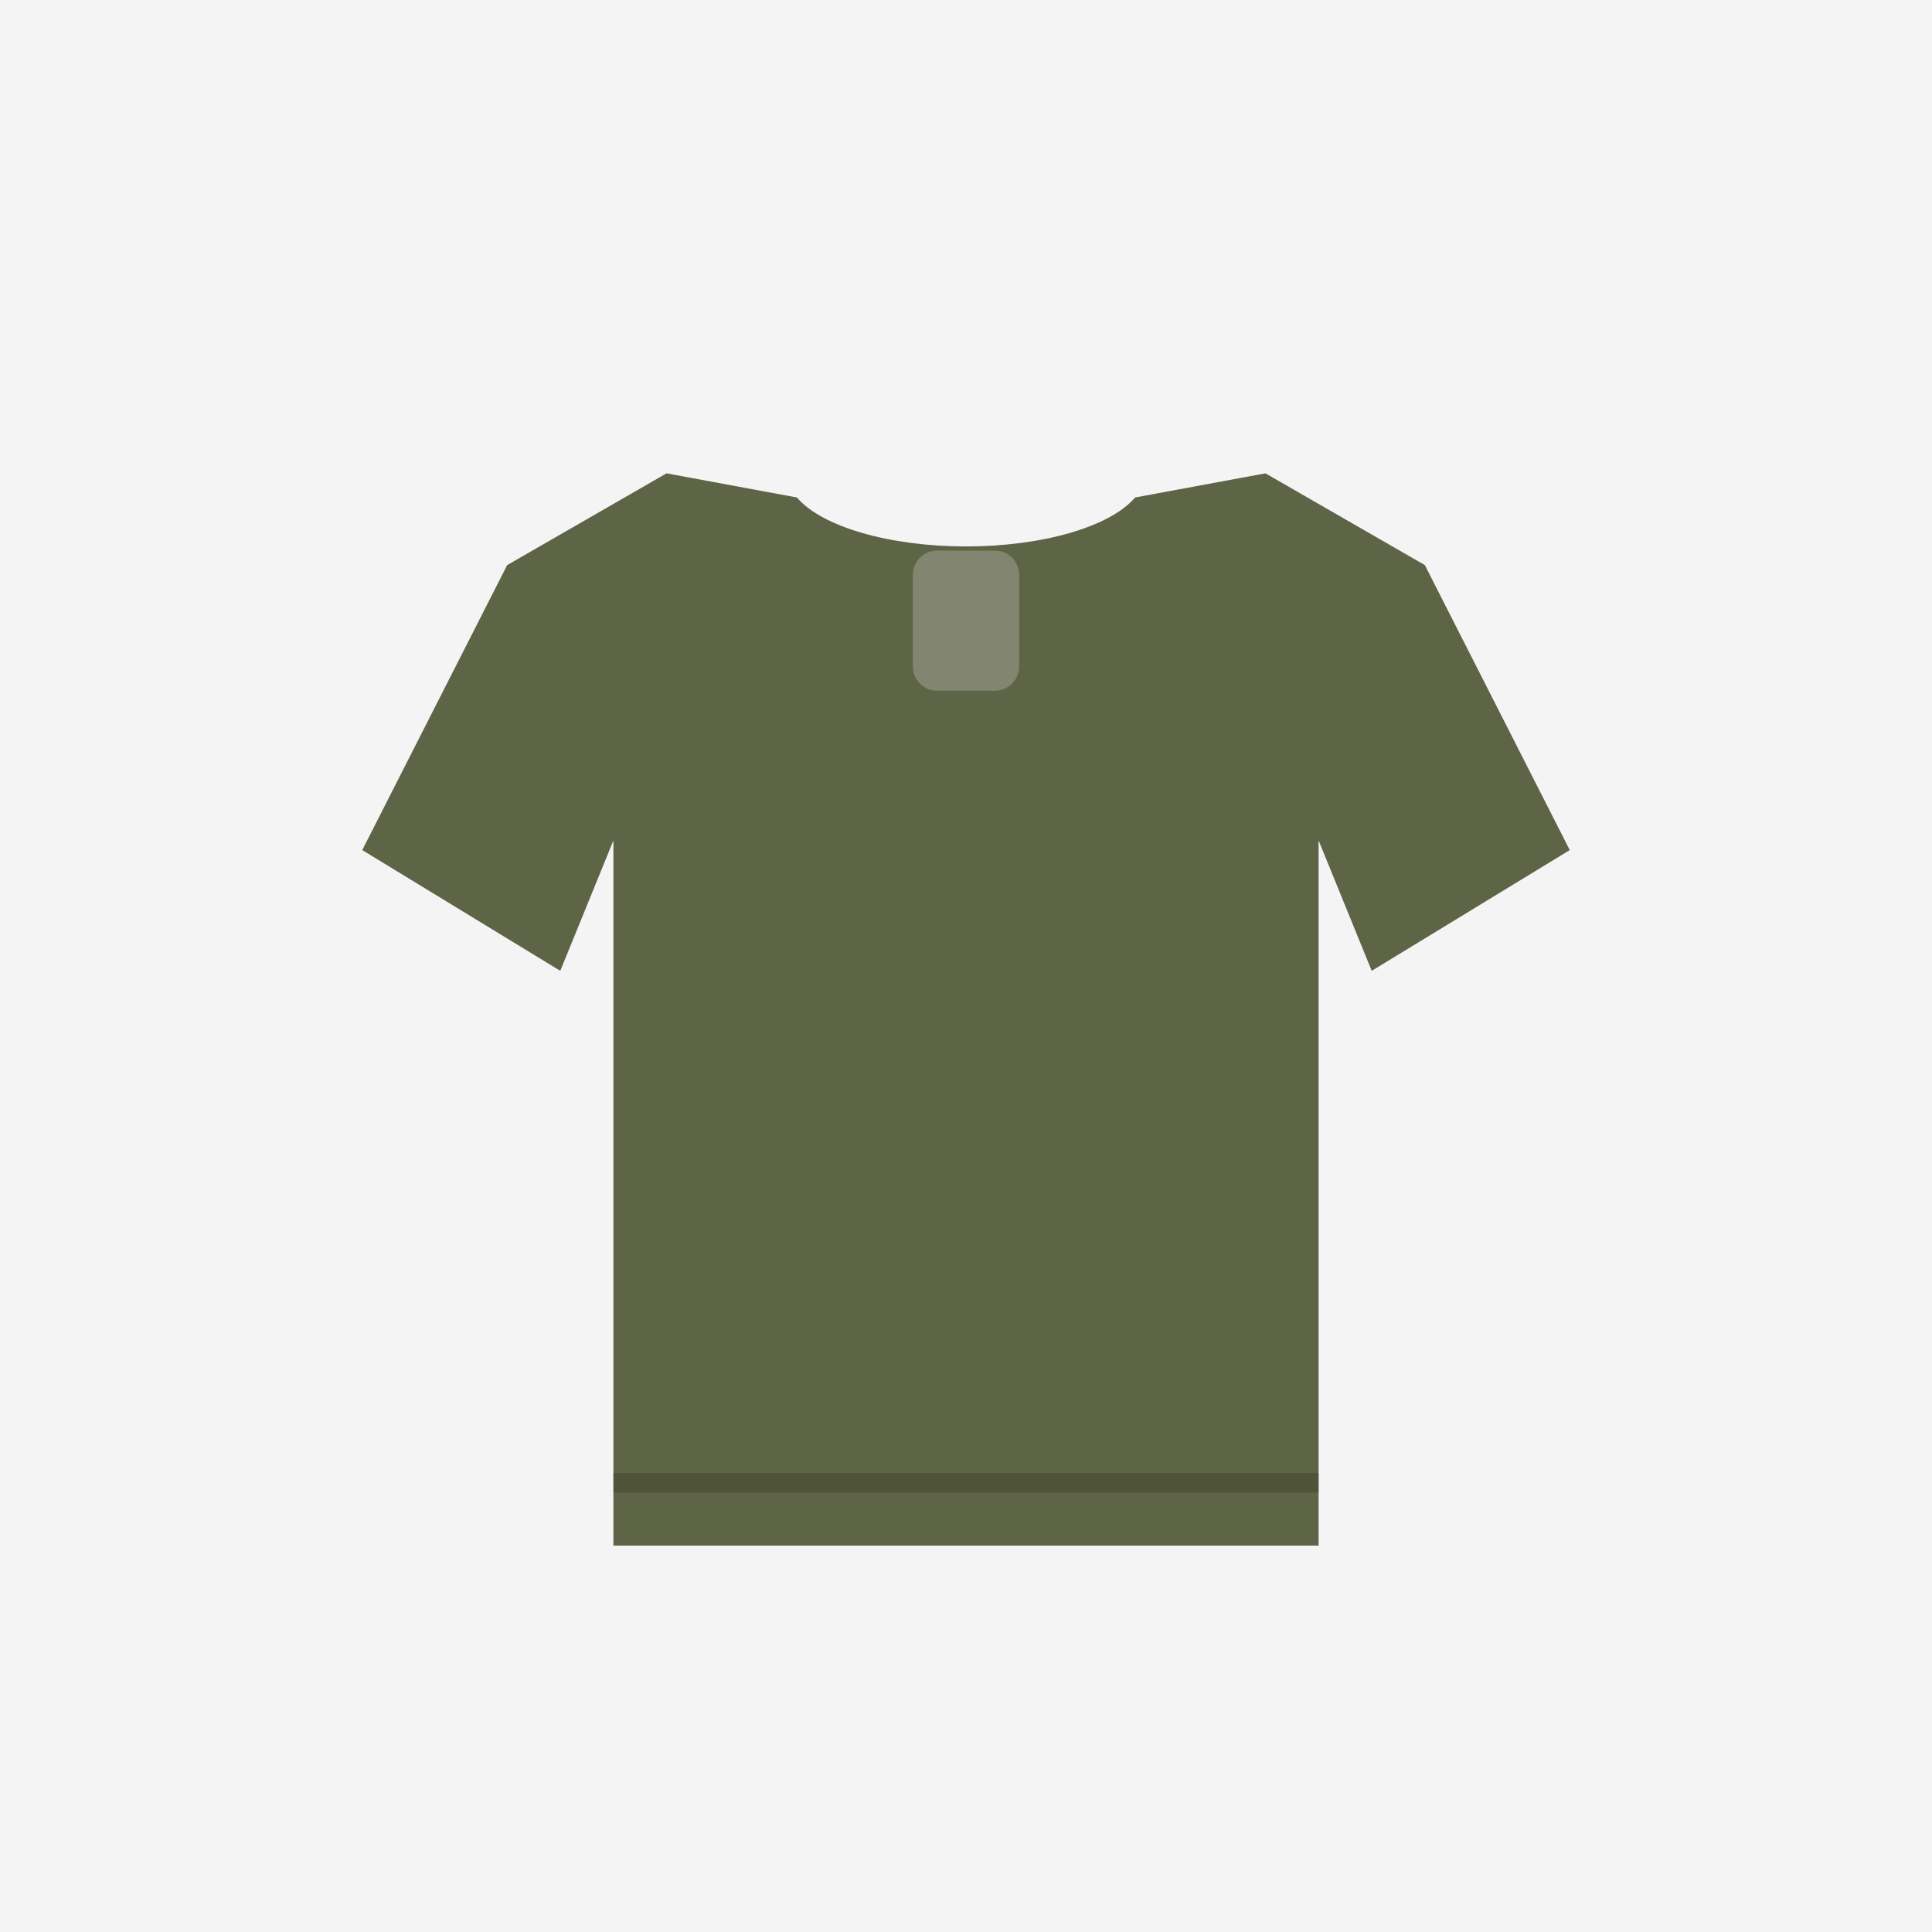
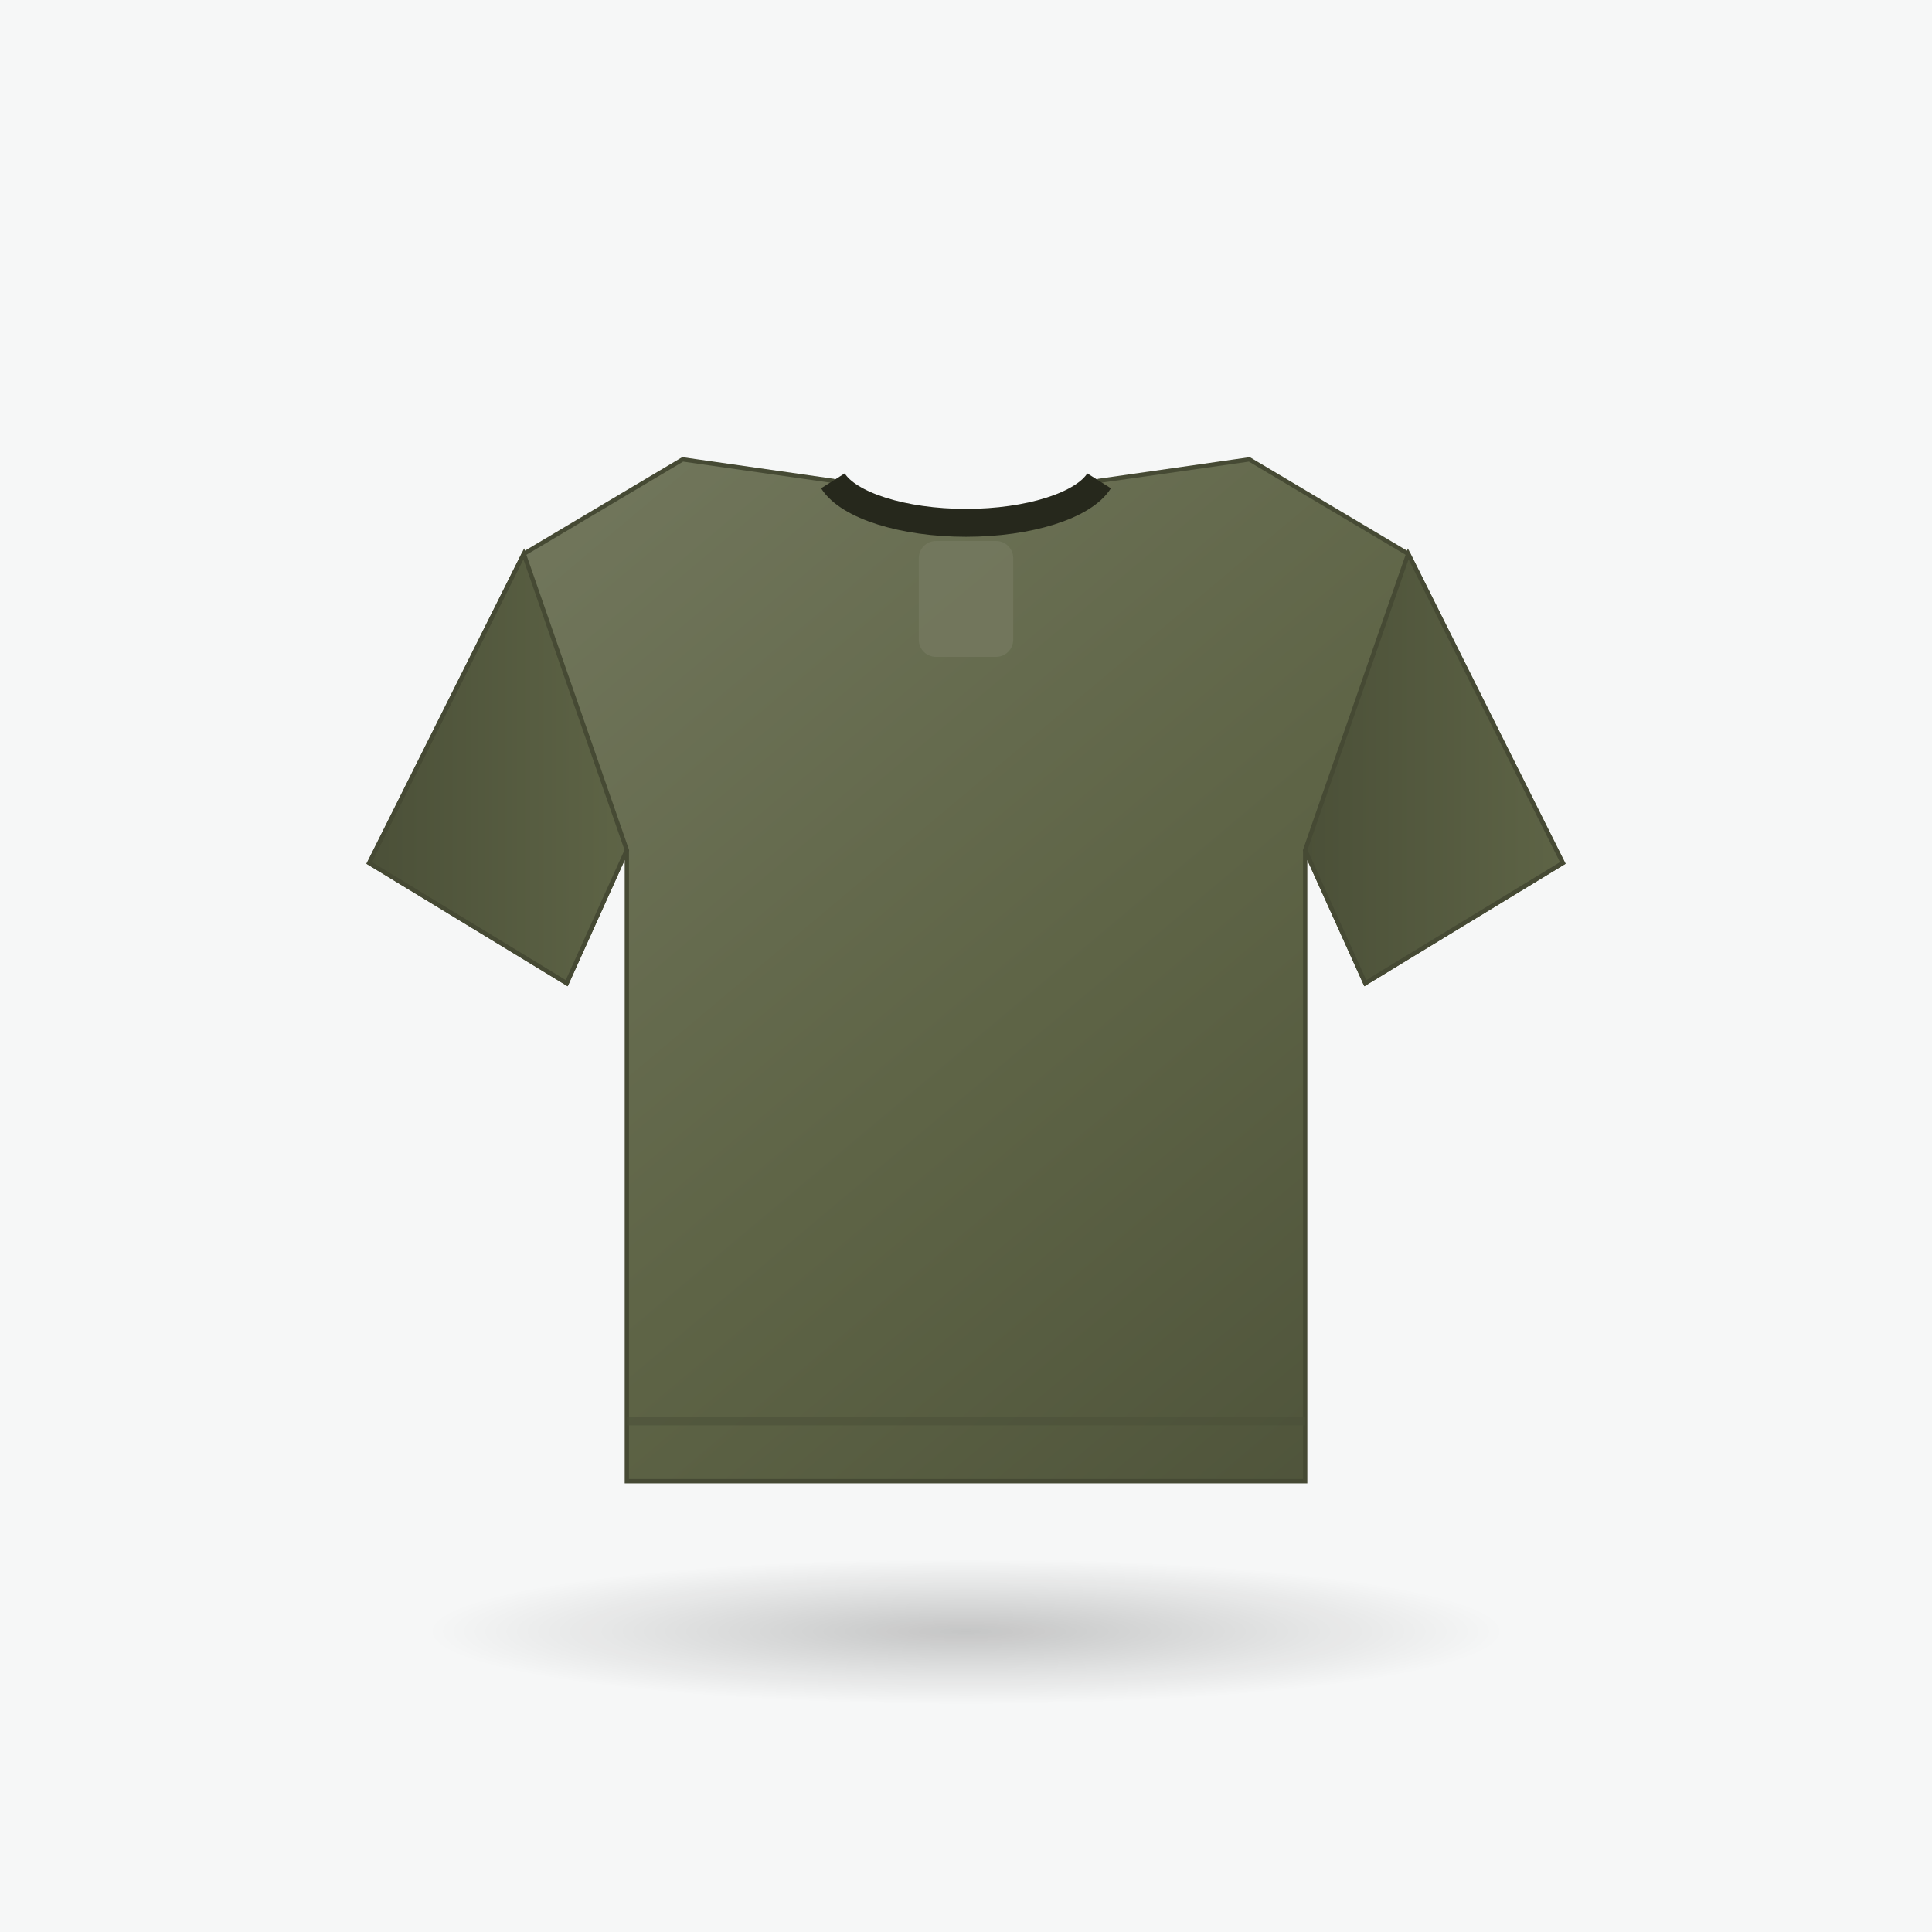
- <svg xmlns="http://www.w3.org/2000/svg" viewBox="0 0 800 800" width="800" height="800" role="img">
-   <rect width="800" height="800" fill="#f4f4f5" />
+ <svg xmlns="http://www.w3.org/2000/svg" viewBox="0 0 900 900" width="900" height="900" role="img">
+   <rect width="900" height="900" fill="#f6f7f7" />
+   <defs>
+     <linearGradient id="body" x1="0" y1="0" x2="1" y2="1">
+       <stop offset="0" stop-color="#757a60" />
+       <stop offset="0.55" stop-color="#5e6446" />
+       <stop offset="1" stop-color="#4b5038" />
+     </linearGradient>
+     <linearGradient id="bodyV" x1="0" y1="0" x2="0" y2="1">
+       <stop offset="0" stop-color="#757a60" />
+       <stop offset="1" stop-color="#4b5038" />
+     </linearGradient>
+     <linearGradient id="sleeve" x1="0" y1="0" x2="1" y2="0">
+       <stop offset="0" stop-color="#4b5038" />
+       <stop offset="1" stop-color="#5e6446" />
+     </linearGradient>
+     <radialGradient id="cup" cx="0.36" cy="0.30" r="0.85">
+       <stop offset="0" stop-color="#757a60" />
+       <stop offset="0.6" stop-color="#5e6446" />
+       <stop offset="1" stop-color="#3a3e2b" />
+     </radialGradient>
+     <radialGradient id="shadow" cx="0.5" cy="0.5" r="0.5">
+       <stop offset="0" stop-color="#000000" stop-opacity="0.20" />
+       <stop offset="1" stop-color="#000000" stop-opacity="0" />
+     </radialGradient>
+   </defs>
+   <ellipse cx="450" cy="760" rx="250" ry="34" fill="url(#shadow)" />
  <g>
-     <path d="M 276 196 L 210 234 L 150 352 L 232 402 L 254 348 L 254 640 L 546 640 L 546 348 L 568 402 L 650 352 L 590 234 L 524 196 L 470 206 A 74 30 0 0 1 330 206 Z" fill="#5e6446" />
-     <rect x="378" y="228" width="44" height="58" rx="10" fill="#8b8f7a" opacity="0.8" />
-     <path d="M 254 614 L 546 614" stroke="#3a3e2b" stroke-width="8" opacity="0.45" />
+     <path d="M 318 214 L 244 258 L 172 402 L 264 458 L 292 396 L 292 690 L 608 690 L 608 396 L 636 458 L 728 402 L 656 258 L 582 214 L 512 224 A 64 26 0 0 1 388 224 Z" fill="url(#body)" stroke="#464a34" stroke-width="2" />
+     <path d="M 244 258 L 172 402 L 264 458 L 292 396 Z" fill="url(#sleeve)" stroke="#464a34" stroke-width="2" />
+     <path d="M 656 258 L 728 402 L 636 458 L 608 396 Z" fill="url(#sleeve)" stroke="#464a34" stroke-width="2" />
+     <path d="M 388 224 A 64 26 0 0 0 512 224" fill="none" stroke="#26281c" stroke-width="13" />
+     <rect x="428" y="252" width="44" height="54" rx="8" fill="#757a60" opacity="0.75" />
+     <path d="M 292 662 L 608 662" stroke="#4b5038" stroke-width="4" opacity="0.6" />
  </g>
</svg>
